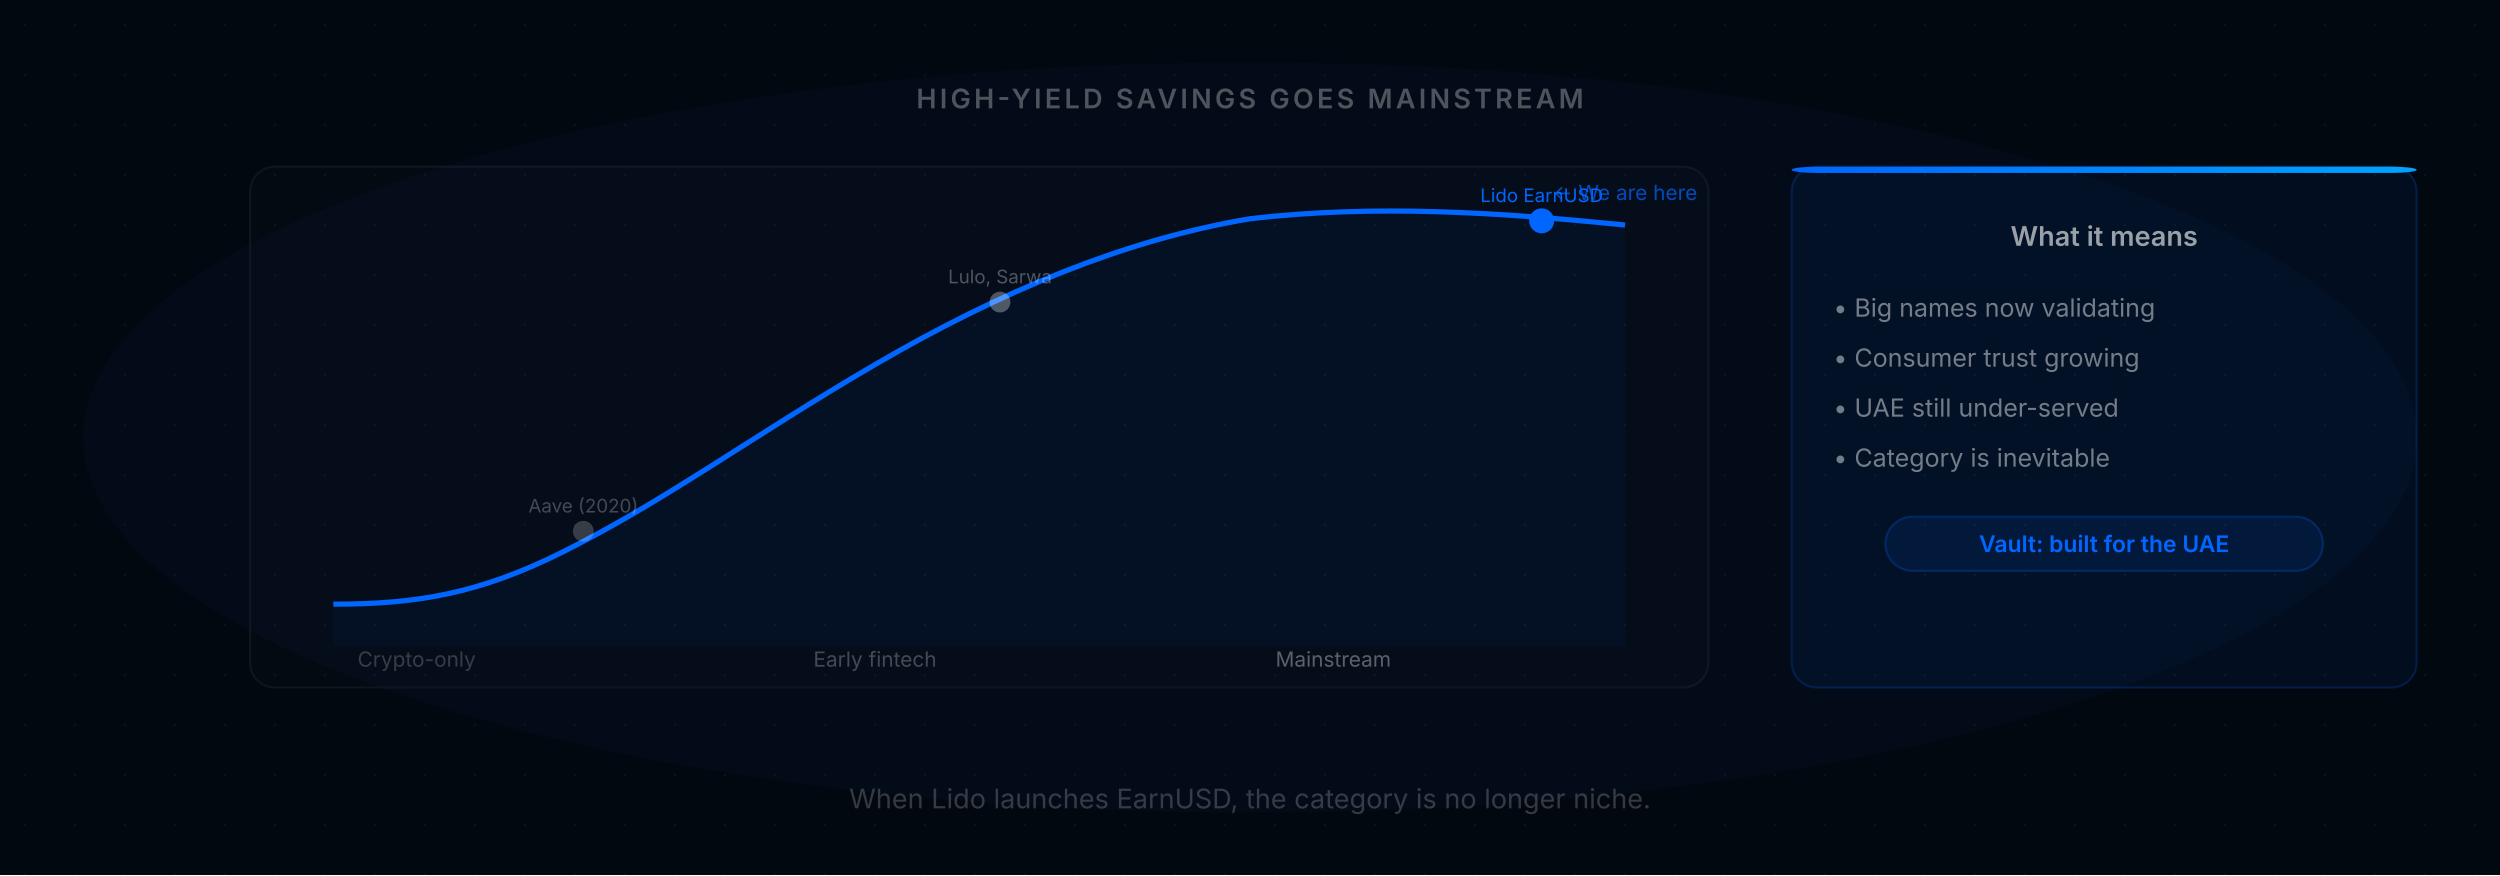
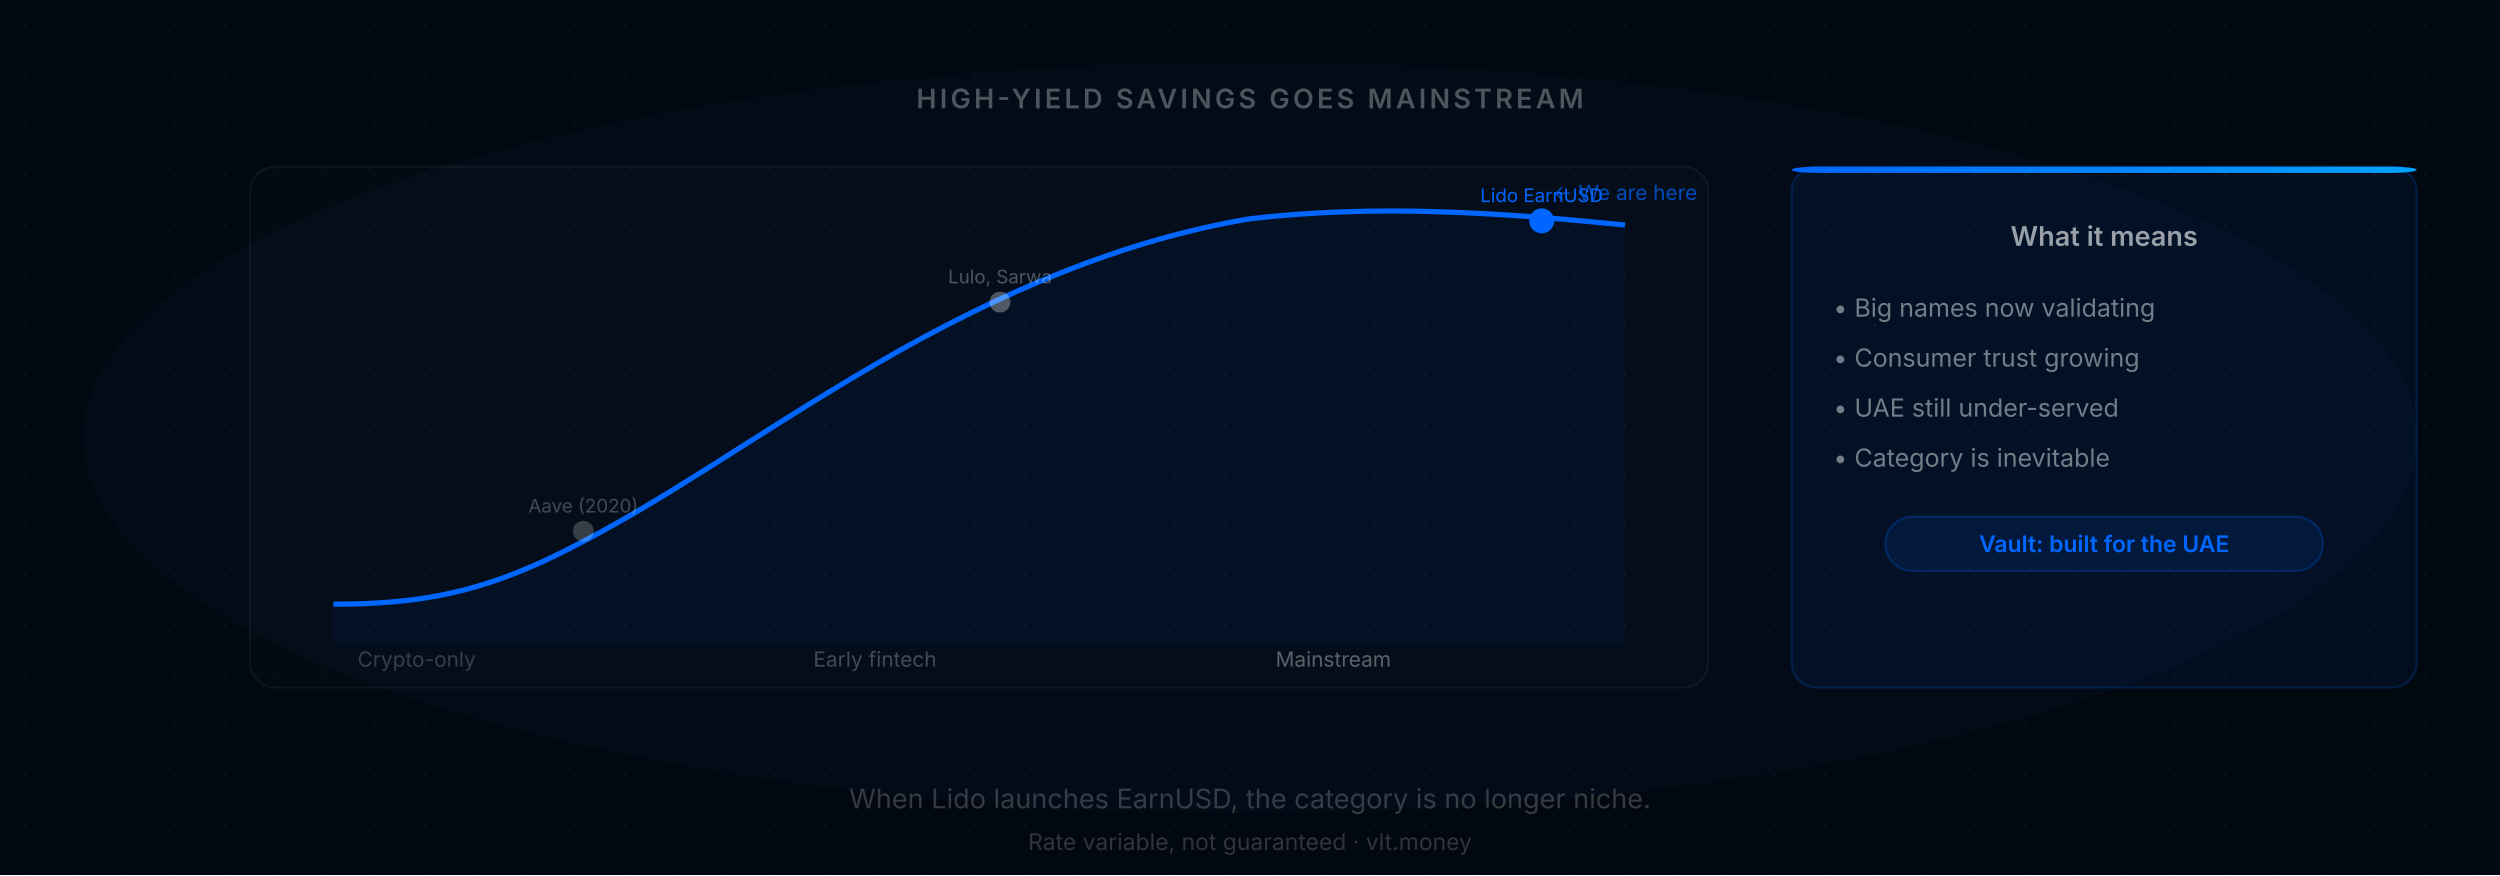
<svg xmlns="http://www.w3.org/2000/svg" width="1200" height="420">
  <defs>
    <pattern id="dots" width="24" height="24" patternUnits="userSpaceOnUse">
      <circle cx="12" cy="12" r="0.6" fill="rgba(255,255,255,0.04)" />
    </pattern>
    <linearGradient id="blueGrad" x1="0" y1="0" x2="1" y2="0">
      <stop offset="0%" stop-color="#0066FF" />
      <stop offset="100%" stop-color="#00A3FF" />
    </linearGradient>
  </defs>
  <rect width="1200" height="420" fill="#020810" />
  <rect width="1200" height="420" fill="url(#dots)" />
  <ellipse cx="600" cy="210" rx="560" ry="180" fill="rgba(0,102,255,0.03)" />
  <text x="600" y="52" text-anchor="middle" font-family="Inter, system-ui, sans-serif" font-size="13" font-weight="600" letter-spacing="0.12em" fill="rgba(255,255,255,0.3)">HIGH-YIELD SAVINGS GOES MAINSTREAM</text>
  <rect x="120" y="80" width="700" height="250" rx="12" fill="rgba(255,255,255,0.01)" stroke="rgba(255,255,255,0.05)" stroke-width="1" />
  <path d="M160,290 C200,290 230,285 270,265 C320,240 360,210 420,175 C480,140 540,115 600,105 C660,98 720,102 780,108" fill="none" stroke="#0066FF" stroke-width="2.5" />
  <path d="M160,290 C200,290 230,285 270,265 C320,240 360,210 420,175 C480,140 540,115 600,105 C660,98 720,102 780,108 L780,310 L160,310 Z" fill="rgba(0,102,255,0.05)" />
  <text x="200" y="320" text-anchor="middle" font-family="Inter, system-ui, sans-serif" font-size="10" fill="rgba(255,255,255,0.2)">Crypto-only</text>
  <text x="420" y="320" text-anchor="middle" font-family="Inter, system-ui, sans-serif" font-size="10" fill="rgba(255,255,255,0.25)">Early fintech</text>
  <text x="640" y="320" text-anchor="middle" font-family="Inter, system-ui, sans-serif" font-size="10" fill="rgba(255,255,255,0.35)">Mainstream</text>
  <text x="780" y="96" text-anchor="middle" font-family="Inter, system-ui, sans-serif" font-size="10" fill="rgba(0,102,255,0.7)">← We are here</text>
  <circle cx="280" cy="255" r="5" fill="rgba(255,255,255,0.2)" />
  <text x="280" y="246" text-anchor="middle" font-family="Inter, system-ui, sans-serif" font-size="9" fill="rgba(255,255,255,0.25)">Aave (2020)</text>
  <circle cx="480" cy="145" r="5" fill="rgba(255,255,255,0.3)" />
  <text x="480" y="136" text-anchor="middle" font-family="Inter, system-ui, sans-serif" font-size="9" fill="rgba(255,255,255,0.3)">Lulo, Sarwa</text>
  <circle cx="740" cy="106" r="6" fill="#0066FF" />
  <text x="740" y="97" text-anchor="middle" font-family="Inter, system-ui, sans-serif" font-size="9" fill="#0066FF">Lido EarnUSD</text>
  <rect x="860" y="80" width="300" height="250" rx="12" fill="rgba(0,102,255,0.07)" stroke="rgba(0,102,255,0.2)" stroke-width="1" />
  <rect x="860" y="80" width="300" height="3" rx="12" fill="url(#blueGrad)" />
  <text x="1010" y="118" text-anchor="middle" font-family="Inter, system-ui, sans-serif" font-size="13" font-weight="600" fill="rgba(255,255,255,0.6)">What it means</text>
  <text x="880" y="152" font-family="Inter, system-ui, sans-serif" font-size="12" fill="rgba(255,255,255,0.45)">• Big names now validating</text>
  <text x="880" y="176" font-family="Inter, system-ui, sans-serif" font-size="12" fill="rgba(255,255,255,0.45)">• Consumer trust growing</text>
  <text x="880" y="200" font-family="Inter, system-ui, sans-serif" font-size="12" fill="rgba(255,255,255,0.45)">• UAE still under-served</text>
  <text x="880" y="224" font-family="Inter, system-ui, sans-serif" font-size="12" fill="rgba(255,255,255,0.45)">• Category is inevitable</text>
  <rect x="905" y="248" width="210" height="26" rx="13" fill="rgba(0,102,255,0.1)" stroke="rgba(0,102,255,0.25)" stroke-width="1" />
  <text x="1010" y="265" text-anchor="middle" font-family="Inter, system-ui, sans-serif" font-size="11" font-weight="600" fill="#0066FF">Vault: built for the UAE</text>
  <text x="600" y="388" text-anchor="middle" font-family="Inter, system-ui, sans-serif" font-size="13" fill="rgba(255,255,255,0.2)">When Lido launches EarnUSD, the category is no longer niche.</text>
+   <text x="600" y="408" text-anchor="middle" font-family="Inter, system-ui, sans-serif" font-size="11" fill="rgba(255,255,255,0.18)">Rate variable, not guaranteed · vlt.money</text>
</svg>
